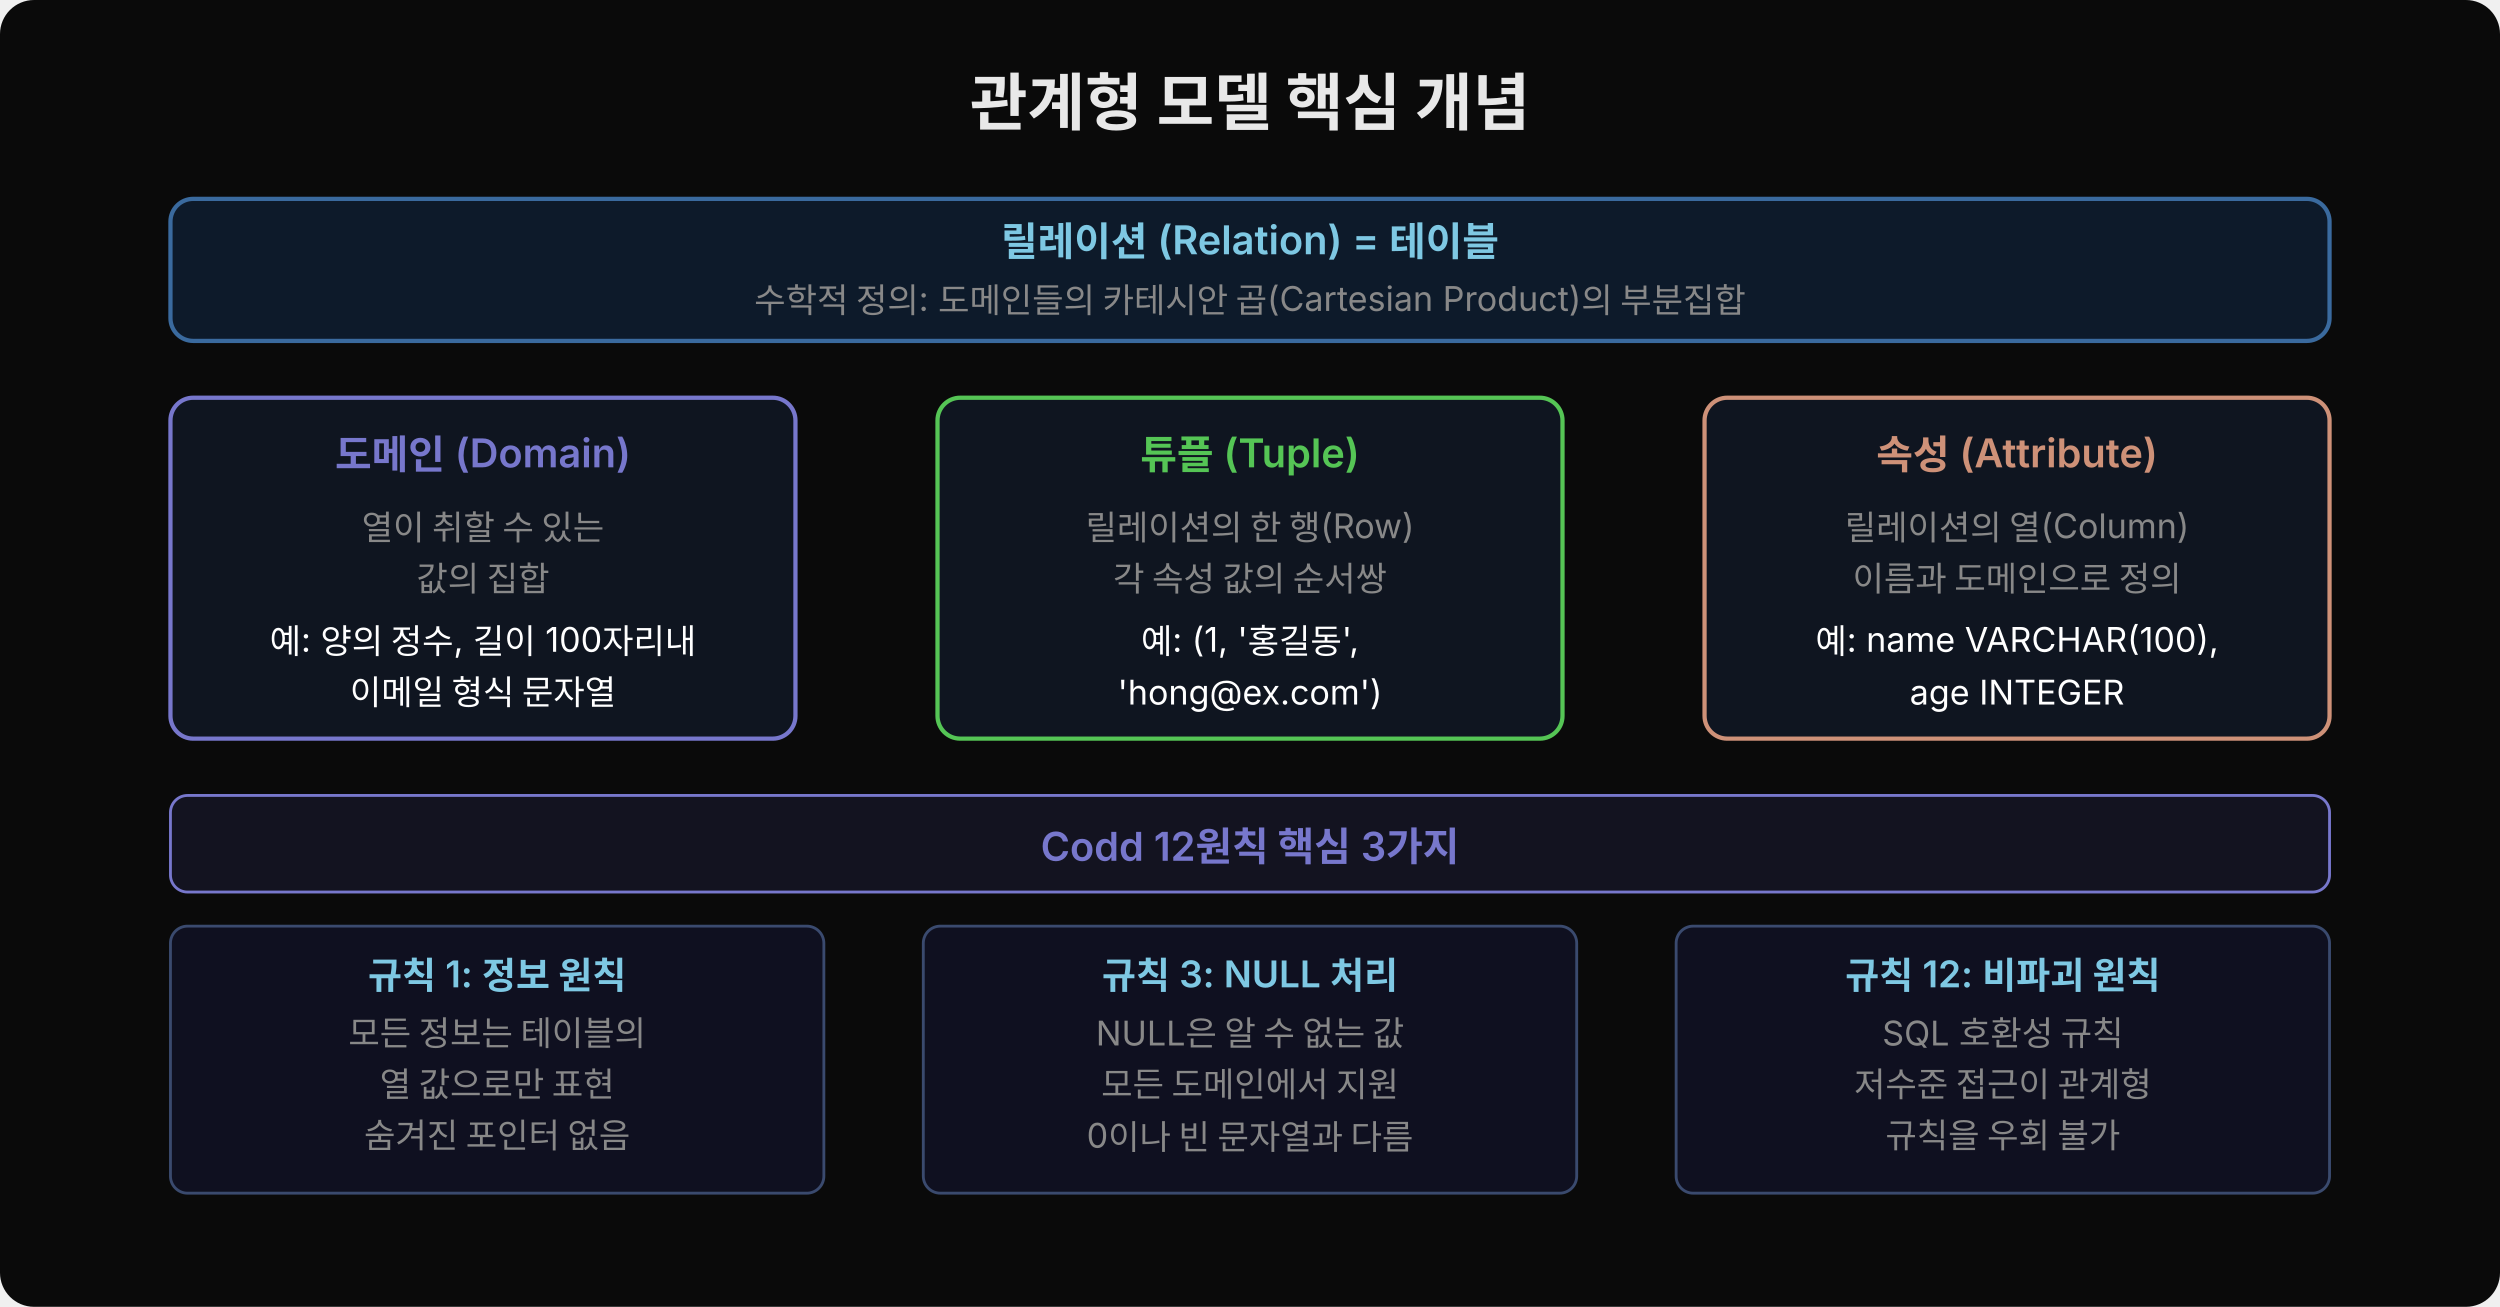
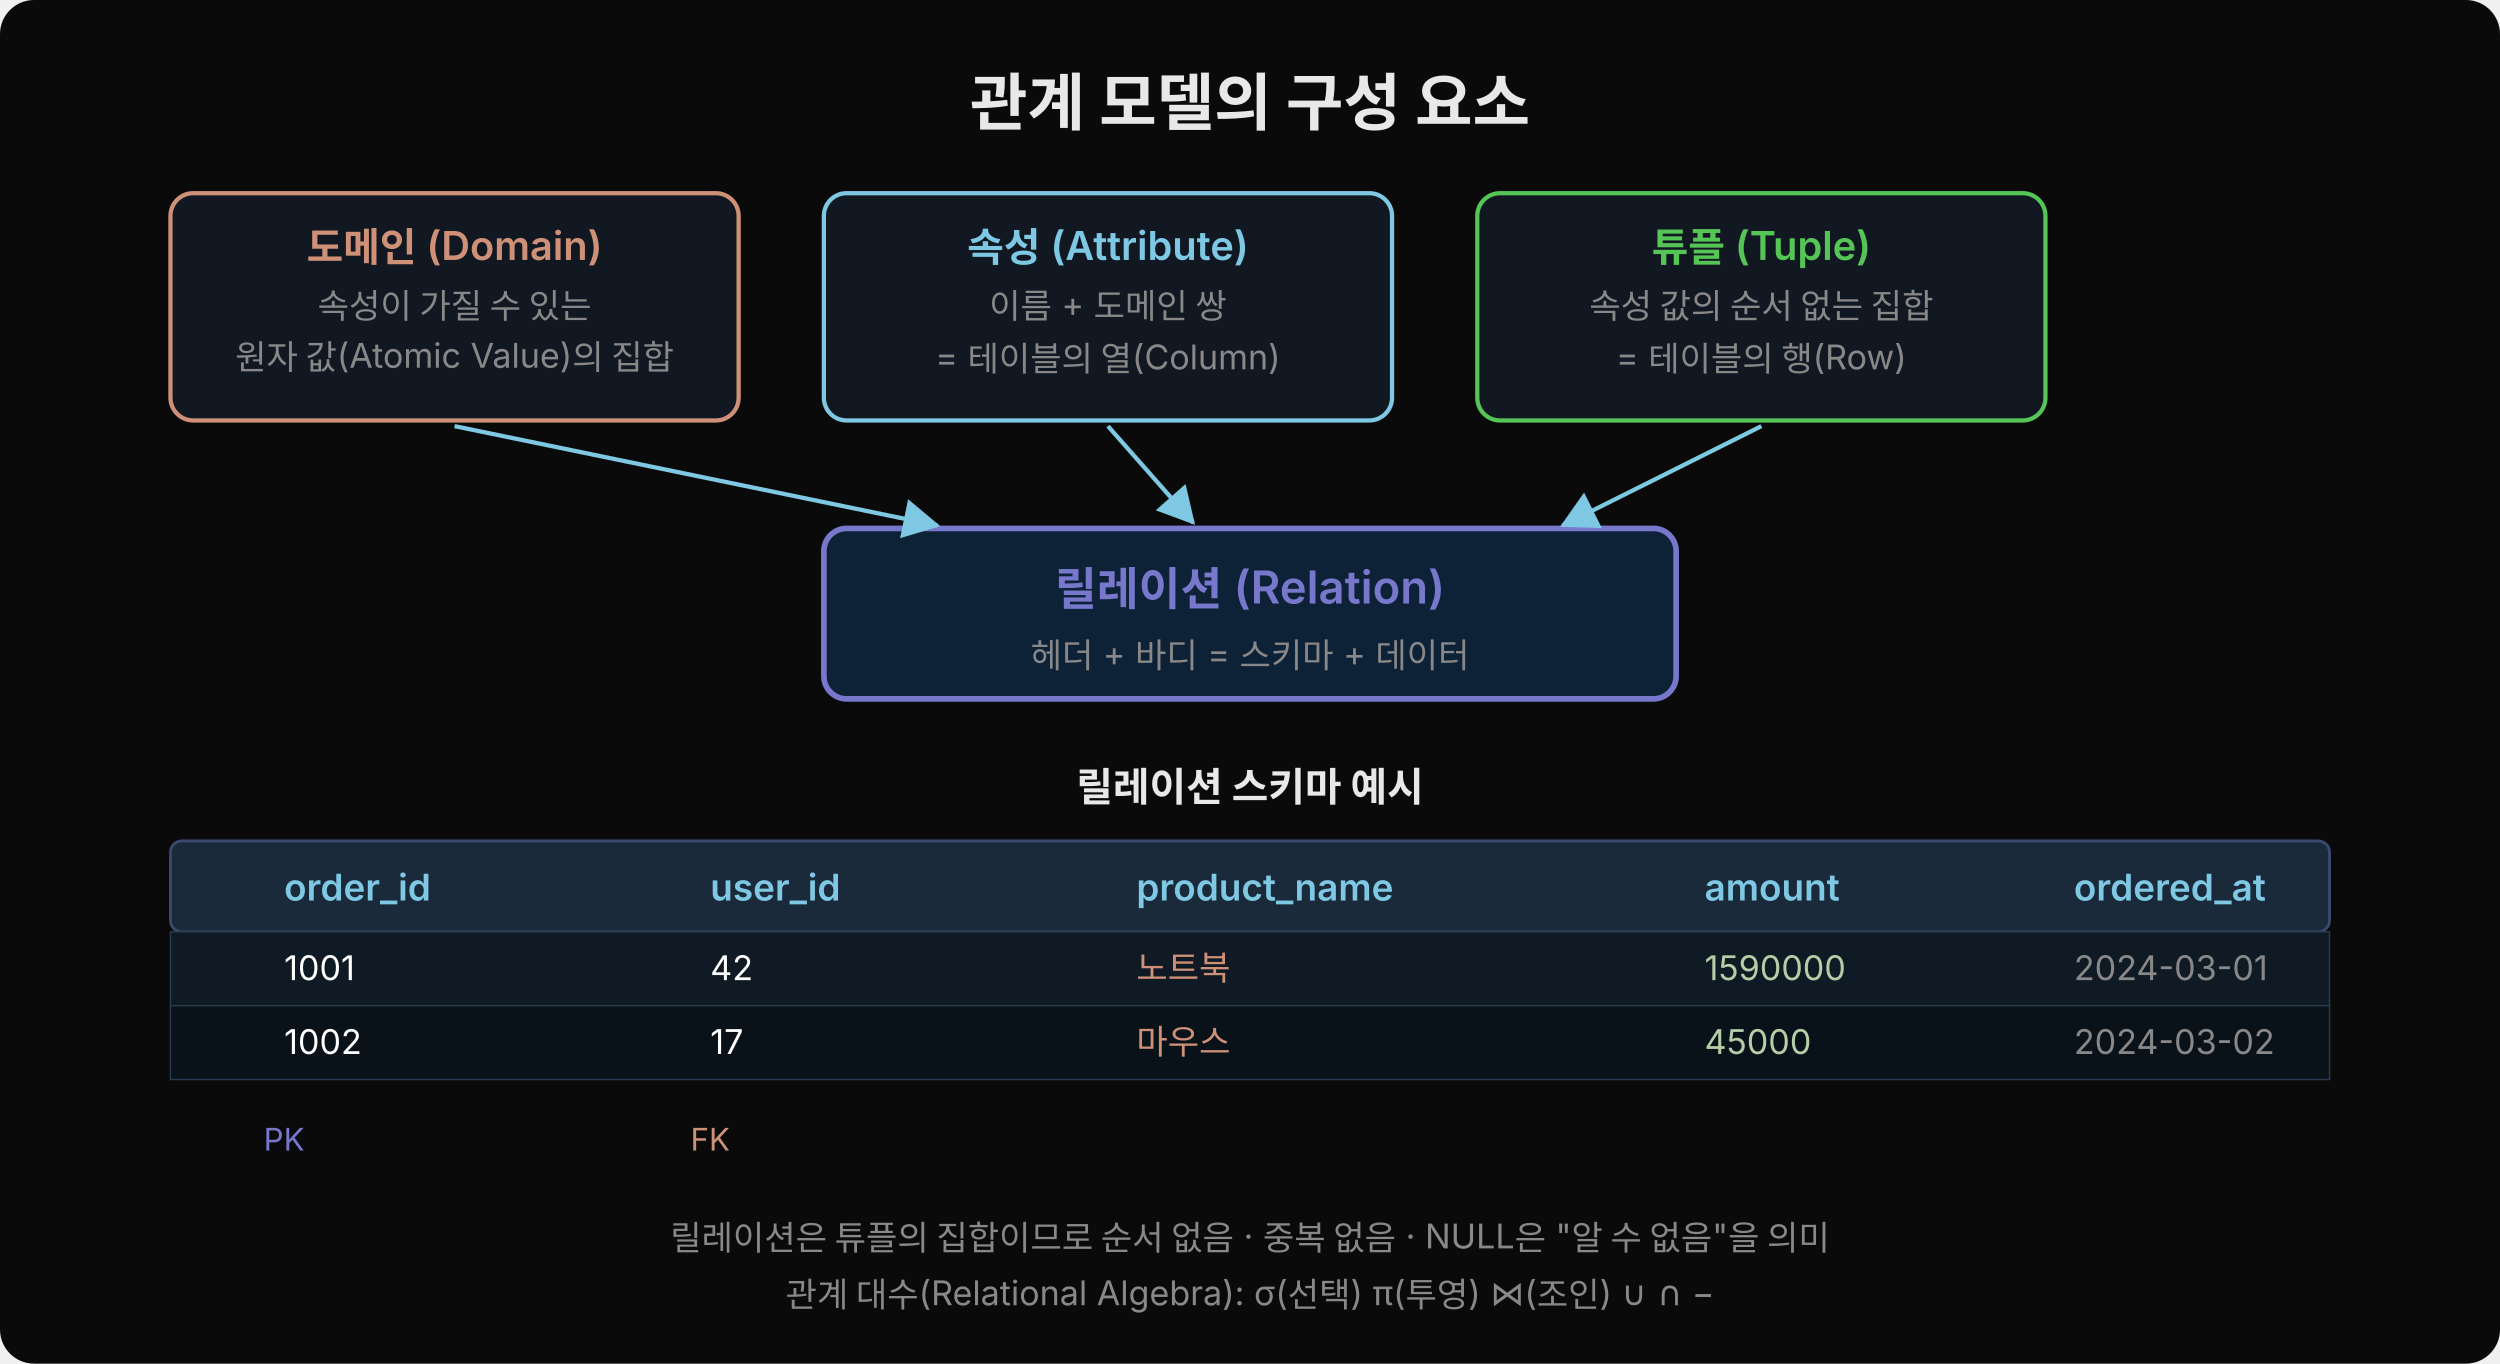
- <svg xmlns="http://www.w3.org/2000/svg" width="880" height="460" viewBox="0 0 880 460">
+ <svg xmlns="http://www.w3.org/2000/svg" width="880" height="480" viewBox="0 0 880 480">
  <defs>
    <marker id="arr" viewBox="0 0 14 14" refX="12" refY="7" markerUnits="userSpaceOnUse" markerWidth="14" markerHeight="14" orient="auto">
      <path d="M 0 0 L 13 7 L 0 14 z" fill="#7ec8e3" />
    </marker>
  </defs>
-   <rect width="880" height="460" fill="#0a0a0a" rx="12" />
-   <text x="440" y="44" font-family="'Wanted Sans Variable','Wanted Sans',-apple-system,sans-serif" font-size="22" font-weight="700" fill="#e8e8e8" text-anchor="middle">관계형 모델 핵심 개념</text>
-   <rect x="60" y="70" width="760" height="50" rx="8" fill="#0d1a2a" stroke="#3a6a9e" stroke-width="1.5" />
-   <text x="440" y="90" font-family="'Wanted Sans Variable','Wanted Sans',-apple-system,sans-serif" font-size="14" font-weight="600" fill="#7ec8e3" text-anchor="middle">릴레이션 (Relation) = 테이블</text>
-   <text x="440" y="110" font-family="'Wanted Sans Variable','Wanted Sans',-apple-system,sans-serif" font-size="12" fill="#888" text-anchor="middle">수학적 정의: 도메인들의 카테시안 곱(Cartesian Product)의 부분집합</text>
-   <rect x="60" y="140" width="220" height="120" rx="8" fill="#0f1520" stroke="#7777cc" stroke-width="1.5" />
-   <text x="170" y="165" font-family="'Wanted Sans Variable','Wanted Sans',-apple-system,sans-serif" font-size="14" font-weight="600" fill="#7777cc" text-anchor="middle">도메인 (Domain)</text>
-   <text x="170" y="190" font-family="'Wanted Sans Variable','Wanted Sans',-apple-system,sans-serif" font-size="12" fill="#888" text-anchor="middle">열이 취할 수 있는</text>
-   <text x="170" y="208" font-family="'Wanted Sans Variable','Wanted Sans',-apple-system,sans-serif" font-size="12" fill="#888" text-anchor="middle">값의 집합</text>
-   <text x="170" y="230" font-family="'Wanted Sans Variable','Wanted Sans',-apple-system,sans-serif" font-size="12" fill="#ffffff" text-anchor="middle">예: 양의 정수, 길이 100자리내</text>
-   <text x="170" y="248" font-family="'Wanted Sans Variable','Wanted Sans',-apple-system,sans-serif" font-size="12" fill="#ffffff" text-anchor="middle">이메일 형식 문자열</text>
-   <rect x="330" y="140" width="220" height="120" rx="8" fill="#0f1520" stroke="#55c555" stroke-width="1.5" />
-   <text x="440" y="165" font-family="'Wanted Sans Variable','Wanted Sans',-apple-system,sans-serif" font-size="14" font-weight="600" fill="#55c555" text-anchor="middle">튜플 (Tuple)</text>
-   <text x="440" y="190" font-family="'Wanted Sans Variable','Wanted Sans',-apple-system,sans-serif" font-size="12" fill="#888" text-anchor="middle">릴레이션의 한 행(Row)</text>
-   <text x="440" y="208" font-family="'Wanted Sans Variable','Wanted Sans',-apple-system,sans-serif" font-size="12" fill="#888" text-anchor="middle">각 속성 값의 순서쌍</text>
-   <text x="440" y="230" font-family="'Wanted Sans Variable','Wanted Sans',-apple-system,sans-serif" font-size="12" fill="#ffffff" text-anchor="middle">예: (1, '홍길동',</text>
-   <text x="440" y="248" font-family="'Wanted Sans Variable','Wanted Sans',-apple-system,sans-serif" font-size="12" fill="#ffffff" text-anchor="middle">'hong@ex.com')</text>
-   <rect x="600" y="140" width="220" height="120" rx="8" fill="#0f1520" stroke="#ce9178" stroke-width="1.5" />
-   <text x="710" y="165" font-family="'Wanted Sans Variable','Wanted Sans',-apple-system,sans-serif" font-size="14" font-weight="600" fill="#ce9178" text-anchor="middle">속성 (Attribute)</text>
-   <text x="710" y="190" font-family="'Wanted Sans Variable','Wanted Sans',-apple-system,sans-serif" font-size="12" fill="#888" text-anchor="middle">릴레이션의 열(Column)</text>
-   <text x="710" y="208" font-family="'Wanted Sans Variable','Wanted Sans',-apple-system,sans-serif" font-size="12" fill="#888" text-anchor="middle">이름과 도메인으로 정의</text>
-   <text x="710" y="230" font-family="'Wanted Sans Variable','Wanted Sans',-apple-system,sans-serif" font-size="12" fill="#ffffff" text-anchor="middle">예: name VARCHAR(100),</text>
-   <text x="710" y="248" font-family="'Wanted Sans Variable','Wanted Sans',-apple-system,sans-serif" font-size="12" fill="#ffffff" text-anchor="middle">age INTEGER</text>
-   <rect x="60" y="280" width="760" height="34" rx="6" fill="#131320" stroke="#7777cc" stroke-width="1" />
-   <text x="440" y="303" font-family="'Wanted Sans Variable','Wanted Sans',-apple-system,sans-serif" font-size="14" font-weight="600" fill="#7777cc" text-anchor="middle">Codd 12원칙 핵심 3가지</text>
-   <rect x="60" y="326" width="230" height="94" rx="6" fill="#0f1020" stroke="#3a4a6e" stroke-width="1" />
-   <text x="175" y="348" font-family="'Wanted Sans Variable','Wanted Sans',-apple-system,sans-serif" font-size="13" font-weight="600" fill="#7ec8e3" text-anchor="middle">규칙 1: 정보 원칙</text>
-   <text x="175" y="368" font-family="'Wanted Sans Variable','Wanted Sans',-apple-system,sans-serif" font-size="12" fill="#888" text-anchor="middle">모든 정보는 테이블의</text>
-   <text x="175" y="386" font-family="'Wanted Sans Variable','Wanted Sans',-apple-system,sans-serif" font-size="12" fill="#888" text-anchor="middle">열 값으로만 표현</text>
-   <text x="175" y="404" font-family="'Wanted Sans Variable','Wanted Sans',-apple-system,sans-serif" font-size="12" fill="#888" text-anchor="middle">숨겨진 포인터 없음</text>
-   <rect x="325" y="326" width="230" height="94" rx="6" fill="#0f1020" stroke="#3a4a6e" stroke-width="1" />
-   <text x="440" y="348" font-family="'Wanted Sans Variable','Wanted Sans',-apple-system,sans-serif" font-size="13" font-weight="600" fill="#7ec8e3" text-anchor="middle">규칙 3: NULL 처리</text>
-   <text x="440" y="368" font-family="'Wanted Sans Variable','Wanted Sans',-apple-system,sans-serif" font-size="12" fill="#888" text-anchor="middle">NULL은 알 수 없는 값</text>
-   <text x="440" y="386" font-family="'Wanted Sans Variable','Wanted Sans',-apple-system,sans-serif" font-size="12" fill="#888" text-anchor="middle">모든 도메인에서 지원</text>
-   <text x="440" y="404" font-family="'Wanted Sans Variable','Wanted Sans',-apple-system,sans-serif" font-size="12" fill="#888" text-anchor="middle">0이나 빈 문자열과 다름</text>
-   <rect x="590" y="326" width="230" height="94" rx="6" fill="#0f1020" stroke="#3a4a6e" stroke-width="1" />
-   <text x="705" y="348" font-family="'Wanted Sans Variable','Wanted Sans',-apple-system,sans-serif" font-size="13" font-weight="600" fill="#7ec8e3" text-anchor="middle">규칙 12: 비파괴 원칙</text>
-   <text x="705" y="368" font-family="'Wanted Sans Variable','Wanted Sans',-apple-system,sans-serif" font-size="12" fill="#888" text-anchor="middle">SQL 호환성 규칙</text>
-   <text x="705" y="386" font-family="'Wanted Sans Variable','Wanted Sans',-apple-system,sans-serif" font-size="12" fill="#888" text-anchor="middle">저수준 접근이 관계형</text>
-   <text x="705" y="404" font-family="'Wanted Sans Variable','Wanted Sans',-apple-system,sans-serif" font-size="12" fill="#888" text-anchor="middle">규칙을 우회 불가</text>
+   <rect width="880" height="480" fill="#0a0a0a" rx="12" />
+   <text x="440" y="44" font-family="'Wanted Sans Variable','Wanted Sans',-apple-system,sans-serif" font-size="22" font-weight="700" fill="#e8e8e8" text-anchor="middle">관계 모델의 구성 요소</text>
+   <rect x="60" y="68" width="200" height="80" rx="8" fill="#111822" stroke="#ce9178" stroke-width="1.5" />
+   <text x="160" y="92" font-family="'Wanted Sans Variable','Wanted Sans',-apple-system,sans-serif" font-size="14" font-weight="600" fill="#ce9178" text-anchor="middle">도메인 (Domain)</text>
+   <text x="160" y="112" font-family="'Wanted Sans Variable','Wanted Sans',-apple-system,sans-serif" font-size="12" fill="#888" text-anchor="middle">속성이 가질 수 있는</text>
+   <text x="160" y="130" font-family="'Wanted Sans Variable','Wanted Sans',-apple-system,sans-serif" font-size="12" fill="#888" text-anchor="middle">원자 값(Atomic Value)의 집합</text>
+   <rect x="290" y="68" width="200" height="80" rx="8" fill="#111822" stroke="#7ec8e3" stroke-width="1.5" />
+   <text x="390" y="92" font-family="'Wanted Sans Variable','Wanted Sans',-apple-system,sans-serif" font-size="14" font-weight="600" fill="#7ec8e3" text-anchor="middle">속성 (Attribute)</text>
+   <text x="390" y="112" font-family="'Wanted Sans Variable','Wanted Sans',-apple-system,sans-serif" font-size="12" fill="#888" text-anchor="middle">이름 + 도메인 쌍</text>
+   <text x="390" y="130" font-family="'Wanted Sans Variable','Wanted Sans',-apple-system,sans-serif" font-size="12" fill="#888" text-anchor="middle">= 테이블의 열(Column)</text>
+   <rect x="520" y="68" width="200" height="80" rx="8" fill="#111822" stroke="#55c555" stroke-width="1.5" />
+   <text x="620" y="92" font-family="'Wanted Sans Variable','Wanted Sans',-apple-system,sans-serif" font-size="14" font-weight="600" fill="#55c555" text-anchor="middle">튜플 (Tuple)</text>
+   <text x="620" y="112" font-family="'Wanted Sans Variable','Wanted Sans',-apple-system,sans-serif" font-size="12" fill="#888" text-anchor="middle">속성 값의 순서 없는 집합</text>
+   <text x="620" y="130" font-family="'Wanted Sans Variable','Wanted Sans',-apple-system,sans-serif" font-size="12" fill="#888" text-anchor="middle">= 테이블의 행(Row)</text>
+   <rect x="290" y="186" width="300" height="60" rx="8" fill="#0d2137" stroke="#7777cc" stroke-width="2" />
+   <text x="440" y="213" font-family="'Wanted Sans Variable','Wanted Sans',-apple-system,sans-serif" font-size="16" font-weight="600" fill="#7777cc" text-anchor="middle">릴레이션 (Relation)</text>
+   <text x="440" y="235" font-family="'Wanted Sans Variable','Wanted Sans',-apple-system,sans-serif" font-size="12" fill="#888" text-anchor="middle">헤더 + 바디 = 스키마 + 데이터</text>
+   <line x1="160" y1="150" x2="330" y2="185" stroke="#7ec8e3" stroke-width="1.5" marker-end="url(#arr)" />
+   <line x1="390" y1="150" x2="420" y2="184" stroke="#7ec8e3" stroke-width="1.5" marker-end="url(#arr)" />
+   <line x1="620" y1="150" x2="550" y2="185" stroke="#7ec8e3" stroke-width="1.5" marker-end="url(#arr)" />
+   <text x="440" y="282" font-family="'Wanted Sans Variable','Wanted Sans',-apple-system,sans-serif" font-size="14" font-weight="600" fill="#e8e8e8" text-anchor="middle">릴레이션 스키마 예시</text>
+   <rect x="60" y="296" width="760" height="32" rx="4" fill="#1a2a3a" stroke="#3a4a6e" stroke-width="1" />
+   <text x="100" y="317" font-family="'Wanted Sans Variable','Wanted Sans',-apple-system,sans-serif" font-size="13" font-weight="600" fill="#7ec8e3">order_id</text>
+   <text x="250" y="317" font-family="'Wanted Sans Variable','Wanted Sans',-apple-system,sans-serif" font-size="13" font-weight="600" fill="#7ec8e3">user_id</text>
+   <text x="400" y="317" font-family="'Wanted Sans Variable','Wanted Sans',-apple-system,sans-serif" font-size="13" font-weight="600" fill="#7ec8e3">product_name</text>
+   <text x="600" y="317" font-family="'Wanted Sans Variable','Wanted Sans',-apple-system,sans-serif" font-size="13" font-weight="600" fill="#7ec8e3">amount</text>
+   <text x="730" y="317" font-family="'Wanted Sans Variable','Wanted Sans',-apple-system,sans-serif" font-size="13" font-weight="600" fill="#7ec8e3">ordered_at</text>
+   <rect x="60" y="328" width="760" height="26" fill="#0f1a24" stroke="#2a3a4e" stroke-width="0.5" />
+   <text x="100" y="345" font-family="'Wanted Sans Variable','Wanted Sans',-apple-system,sans-serif" font-size="12" fill="#ffffff">1001</text>
+   <text x="250" y="345" font-family="'Wanted Sans Variable','Wanted Sans',-apple-system,sans-serif" font-size="12" fill="#ffffff">42</text>
+   <text x="400" y="345" font-family="'Wanted Sans Variable','Wanted Sans',-apple-system,sans-serif" font-size="12" fill="#ce9178">노트북</text>
+   <text x="600" y="345" font-family="'Wanted Sans Variable','Wanted Sans',-apple-system,sans-serif" font-size="12" fill="#b5cea8">1590000</text>
+   <text x="730" y="345" font-family="'Wanted Sans Variable','Wanted Sans',-apple-system,sans-serif" font-size="12" fill="#888">2024-03-01</text>
+   <rect x="60" y="354" width="760" height="26" fill="#0a1219" stroke="#2a3a4e" stroke-width="0.5" />
+   <text x="100" y="371" font-family="'Wanted Sans Variable','Wanted Sans',-apple-system,sans-serif" font-size="12" fill="#ffffff">1002</text>
+   <text x="250" y="371" font-family="'Wanted Sans Variable','Wanted Sans',-apple-system,sans-serif" font-size="12" fill="#ffffff">17</text>
+   <text x="400" y="371" font-family="'Wanted Sans Variable','Wanted Sans',-apple-system,sans-serif" font-size="12" fill="#ce9178">마우스</text>
+   <text x="600" y="371" font-family="'Wanted Sans Variable','Wanted Sans',-apple-system,sans-serif" font-size="12" fill="#b5cea8">45000</text>
+   <text x="730" y="371" font-family="'Wanted Sans Variable','Wanted Sans',-apple-system,sans-serif" font-size="12" fill="#888">2024-03-02</text>
+   <text x="100" y="405" font-family="'Wanted Sans Variable','Wanted Sans',-apple-system,sans-serif" font-size="11" fill="#7777cc" text-anchor="middle">PK</text>
+   <text x="250" y="405" font-family="'Wanted Sans Variable','Wanted Sans',-apple-system,sans-serif" font-size="11" fill="#ce9178" text-anchor="middle">FK</text>
+   <text x="440" y="440" font-family="'Wanted Sans Variable','Wanted Sans',-apple-system,sans-serif" font-size="12" fill="#888" text-anchor="middle">릴레이션은 튜플의 집합이므로 순서 없음 · 중복 없음 · NULL은 "알 수 없음"을 의미</text>
+   <text x="440" y="460" font-family="'Wanted Sans Variable','Wanted Sans',-apple-system,sans-serif" font-size="12" fill="#888" text-anchor="middle">관계 대수(Relational Algebra): σ(선택) π(투영) ⋈(조인) ∪ ∩ −</text>
</svg>
